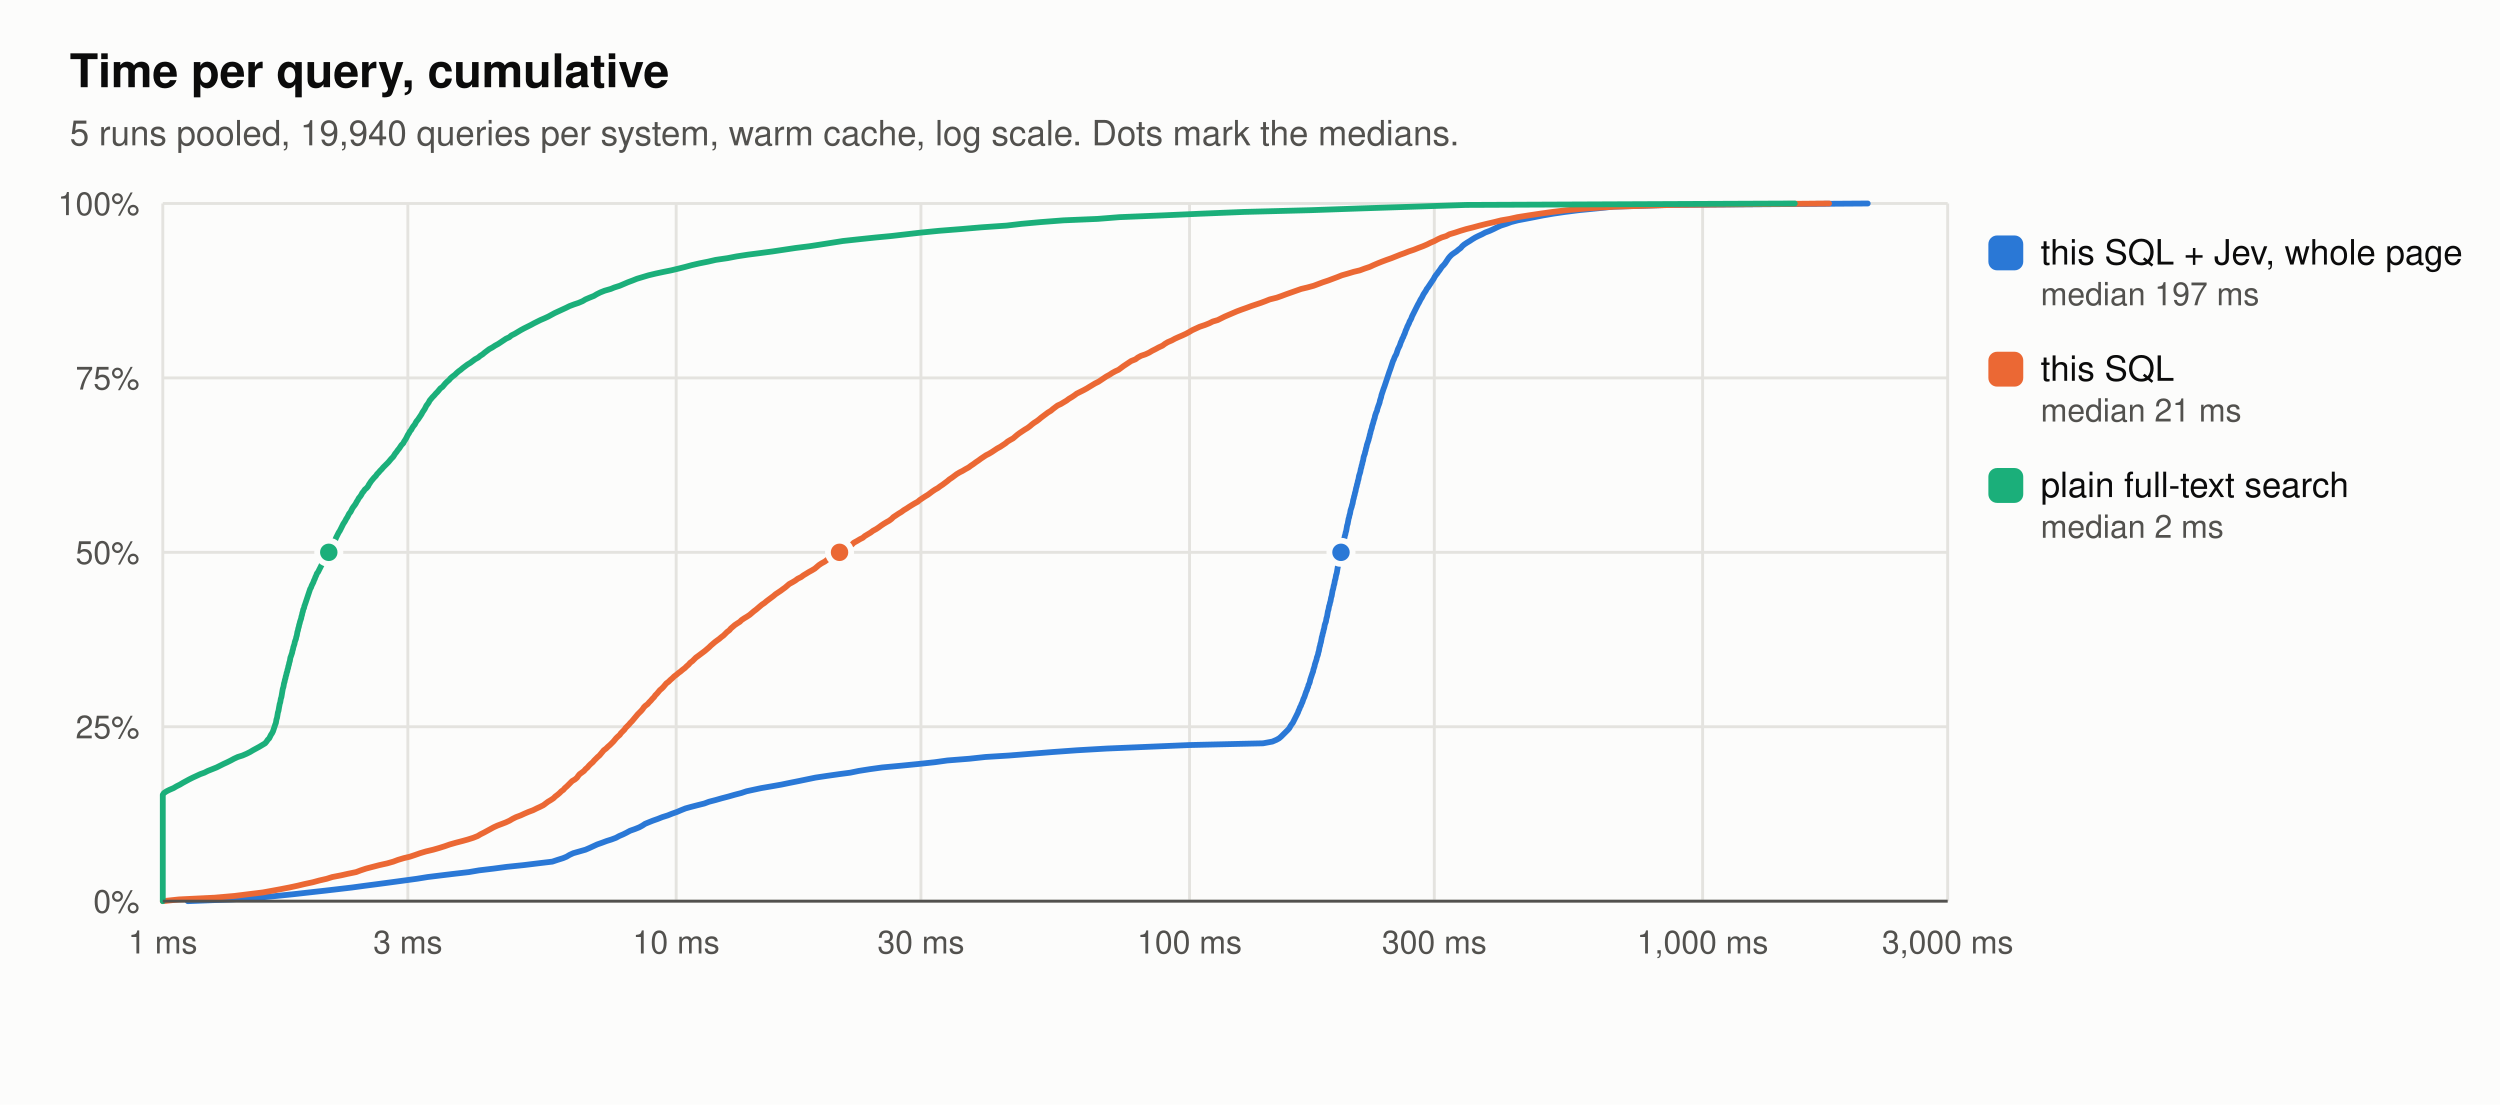
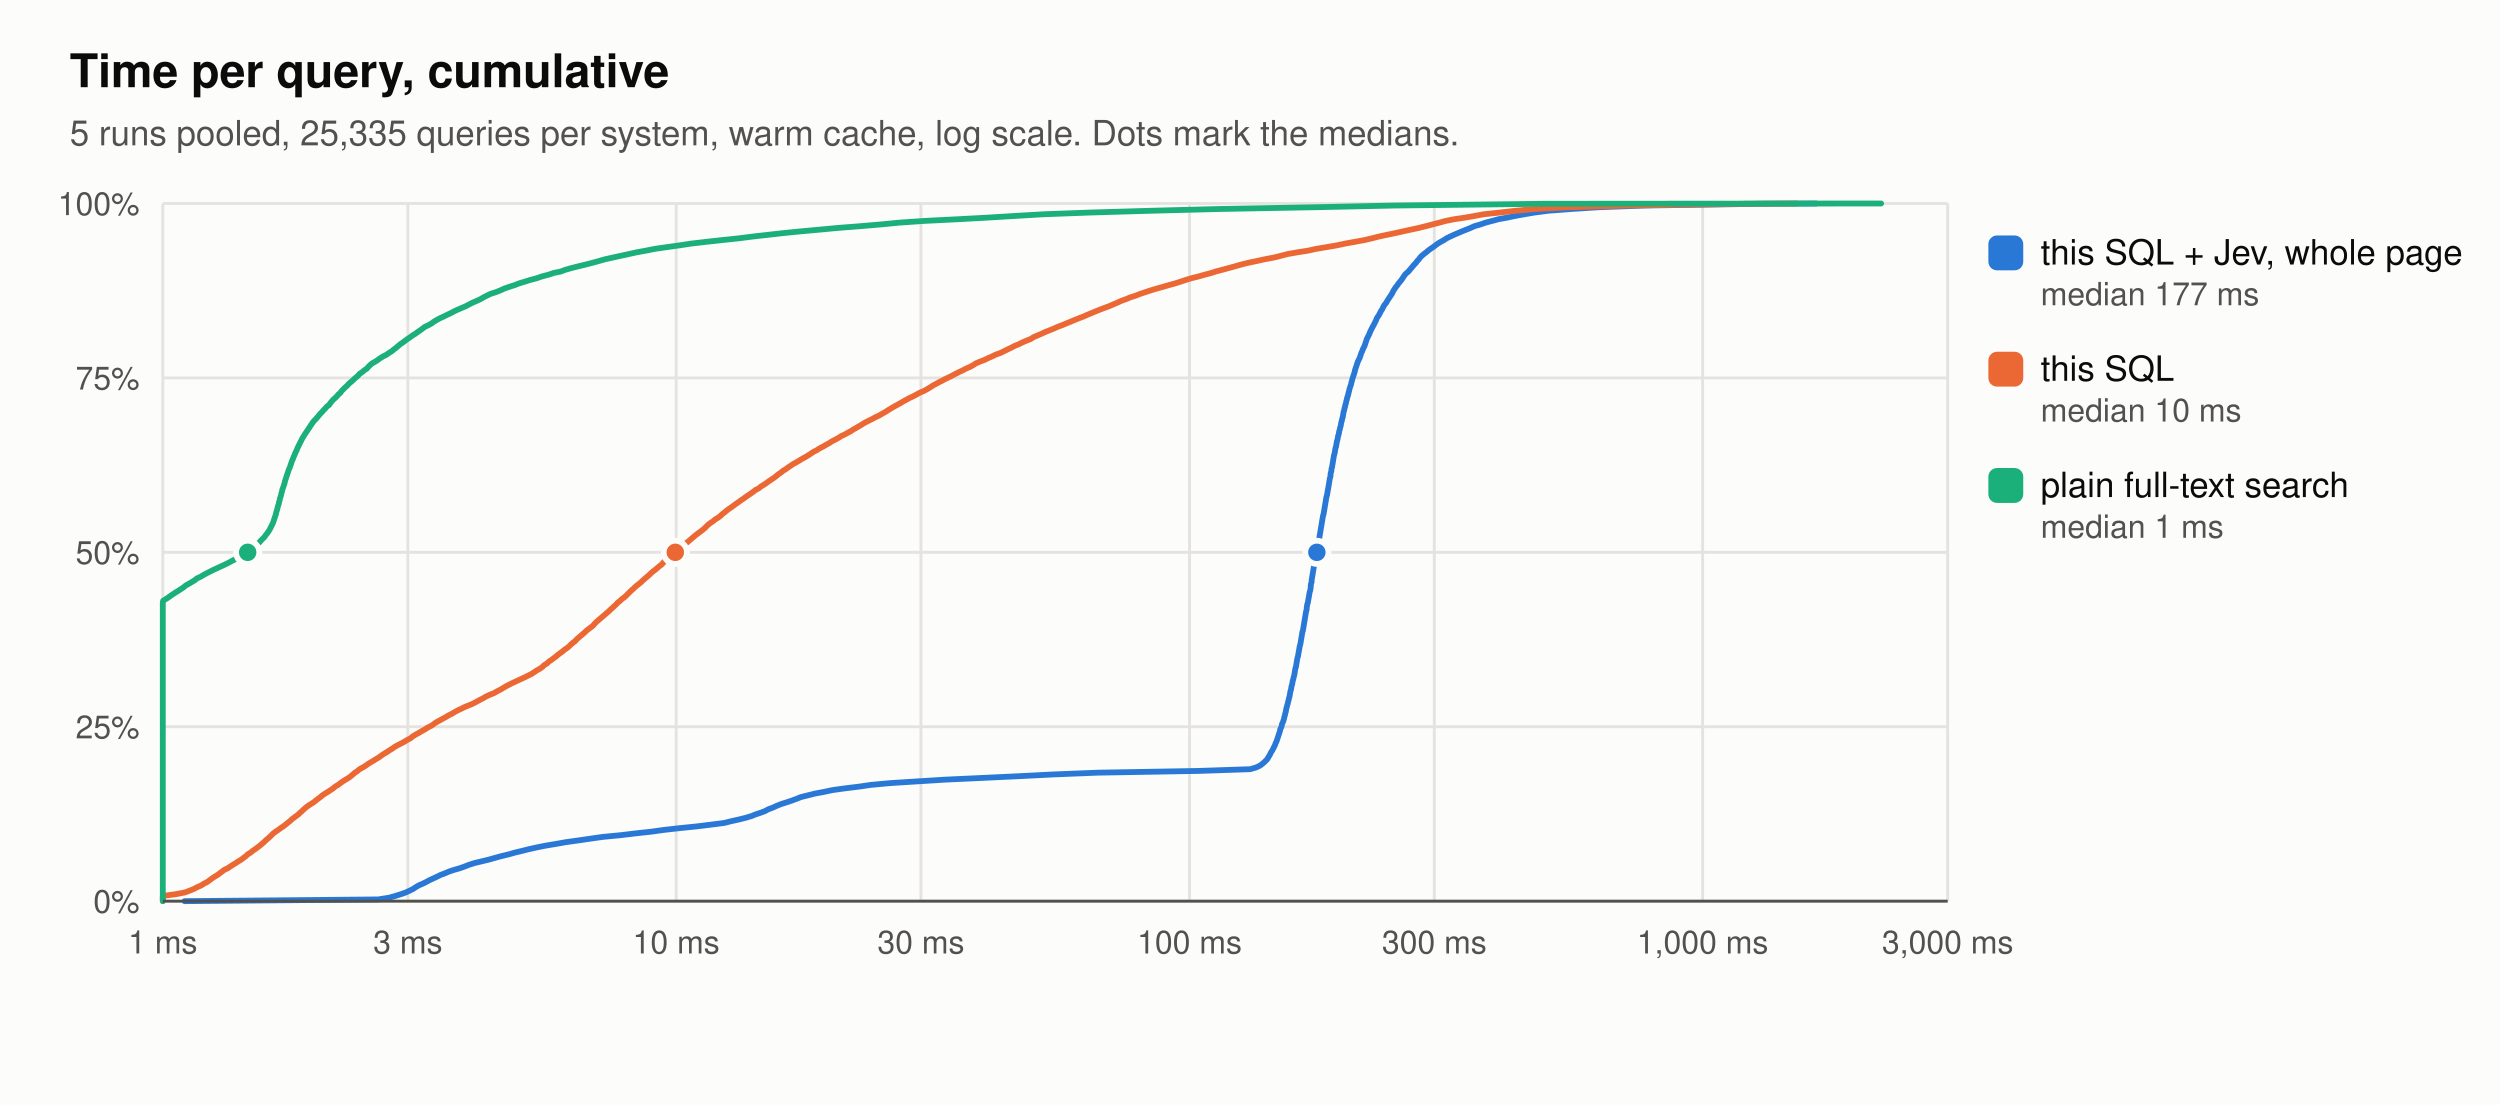
<svg xmlns="http://www.w3.org/2000/svg" width="860" height="380" viewBox="0 0 860 380" role="img" font-family="-apple-system, 'Segoe UI', Helvetica, Arial, sans-serif">
  <rect width="860" height="380" fill="#fcfcfb" />
  <text x="24.0" y="30.0" font-size="16" fill="#0b0b0b" font-weight="600">Time per query, cumulative</text>
-   <text x="24.0" y="50.0" font-size="12" fill="#52514e">5 runs pooled, 19,940 queries per system, warm cache, log scale. Dots mark the medians.</text>
+   <text x="24.0" y="50.0" font-size="12" fill="#52514e">5 runs pooled, 25,335 queries per system, warm cache, log scale. Dots mark the medians.</text>
  <line x1="56.0" y1="310.0" x2="670.0" y2="310.0" stroke="#e4e3df" stroke-width="1" />
  <text x="48.0" y="314.0" font-size="11" fill="#52514e" text-anchor="end">0%</text>
  <line x1="56.0" y1="250.0" x2="670.0" y2="250.0" stroke="#e4e3df" stroke-width="1" />
  <text x="48.0" y="254.0" font-size="11" fill="#52514e" text-anchor="end">25%</text>
  <line x1="56.0" y1="190.0" x2="670.0" y2="190.0" stroke="#e4e3df" stroke-width="1" />
  <text x="48.0" y="194.0" font-size="11" fill="#52514e" text-anchor="end">50%</text>
  <line x1="56.0" y1="130.0" x2="670.0" y2="130.0" stroke="#e4e3df" stroke-width="1" />
  <text x="48.0" y="134.0" font-size="11" fill="#52514e" text-anchor="end">75%</text>
  <line x1="56.0" y1="70.0" x2="670.0" y2="70.0" stroke="#e4e3df" stroke-width="1" />
  <text x="48.0" y="74.0" font-size="11" fill="#52514e" text-anchor="end">100%</text>
  <line x1="56.0" y1="70.0" x2="56.0" y2="310.0" stroke="#e4e3df" stroke-width="1" />
  <text x="56.0" y="328.0" font-size="11" fill="#52514e" text-anchor="middle">1 ms</text>
  <line x1="140.3" y1="70.0" x2="140.3" y2="310.0" stroke="#e4e3df" stroke-width="1" />
  <text x="140.3" y="328.0" font-size="11" fill="#52514e" text-anchor="middle">3 ms</text>
  <line x1="232.6" y1="70.0" x2="232.6" y2="310.0" stroke="#e4e3df" stroke-width="1" />
  <text x="232.6" y="328.0" font-size="11" fill="#52514e" text-anchor="middle">10 ms</text>
  <line x1="316.8" y1="70.0" x2="316.8" y2="310.0" stroke="#e4e3df" stroke-width="1" />
  <text x="316.8" y="328.0" font-size="11" fill="#52514e" text-anchor="middle">30 ms</text>
  <line x1="409.2" y1="70.0" x2="409.2" y2="310.0" stroke="#e4e3df" stroke-width="1" />
  <text x="409.2" y="328.0" font-size="11" fill="#52514e" text-anchor="middle">100 ms</text>
  <line x1="493.4" y1="70.0" x2="493.4" y2="310.0" stroke="#e4e3df" stroke-width="1" />
  <text x="493.4" y="328.0" font-size="11" fill="#52514e" text-anchor="middle">300 ms</text>
  <line x1="585.7" y1="70.0" x2="585.7" y2="310.0" stroke="#e4e3df" stroke-width="1" />
  <text x="585.7" y="328.0" font-size="11" fill="#52514e" text-anchor="middle">1,000 ms</text>
  <line x1="670.0" y1="70.0" x2="670.0" y2="310.0" stroke="#e4e3df" stroke-width="1" />
  <text x="670.0" y="328.0" font-size="11" fill="#52514e" text-anchor="middle">3,000 ms</text>
-   <path d="M64.6,310.0L79.6,309.4L89.0,308.8L95.1,308.2L101.0,307.6L106.3,307.0L111.7,306.4L116.0,305.9L121.1,305.3L125.5,304.7L130.1,304.1L134.6,303.5L139.0,302.9L143.4,302.3L147.1,301.7L152.0,301.1L156.1,300.6L161.3,300.0L164.8,299.4L169.8,298.8L174.3,298.2L180.1,297.6L185.0,297.0L190.0,296.4L191.8,295.8L193.7,295.2L194.9,294.7L195.9,294.1L197.2,293.5L199.3,292.9L201.4,292.3L202.8,291.7L204.1,291.1L205.4,290.5L207.1,289.9L208.7,289.3L210.3,288.8L211.9,288.2L213.0,287.6L214.4,287.0L215.6,286.4L216.7,285.8L218.4,285.2L219.9,284.6L221.0,284.0L221.9,283.4L223.1,282.9L224.6,282.3L226.3,281.7L227.8,281.1L229.7,280.5L231.2,279.9L232.9,279.3L234.3,278.7L235.8,278.1L237.6,277.6L239.9,277.0L242.3,276.4L243.9,275.8L246.2,275.2L248.3,274.6L250.6,274.0L252.7,273.4L255.0,272.8L256.8,272.2L259.1,271.7L261.9,271.1L265.4,270.5L268.8,269.9L271.7,269.3L274.7,268.7L277.6,268.1L280.5,267.5L284.5,266.9L288.7,266.3L292.5,265.8L295.4,265.2L299.2,264.6L303.5,264.0L310.0,263.4L316.0,262.8L321.6,262.2L325.9,261.6L333.5,261.0L339.0,260.4L347.1,259.9L354.6,259.3L362.1,258.7L370.4,258.1L380.7,257.5L394.9,256.9L409.1,256.3L434.5,255.7L437.7,255.1L439.1,254.5L440.0,254.0L440.7,253.4L441.3,252.8L441.9,252.2L442.5,251.6L443.1,251.0L443.6,250.4L443.9,249.8L444.3,249.2L444.7,248.7L445.0,248.1L445.3,247.5L445.6,246.9L445.9,246.3L446.2,245.7L446.5,245.1L446.7,244.5L447.0,243.9L447.2,243.3L447.5,242.8L447.7,242.2L448.0,241.6L448.2,241.0L448.4,240.4L448.7,239.8L448.9,239.2L449.1,238.6L449.3,238.0L449.6,237.4L449.7,236.9L450.0,236.3L450.1,235.7L450.4,235.1L450.6,234.5L450.7,233.9L450.9,233.3L451.1,232.7L451.3,232.1L451.5,231.5L451.7,231.0L451.8,230.4L452.0,229.8L452.2,229.2L452.3,228.6L452.5,228.0L452.7,227.4L452.9,226.8L453.0,226.2L453.2,225.7L453.4,225.1L453.5,224.5L453.7,223.9L453.8,223.3L453.9,222.7L454.1,222.1L454.2,221.5L454.4,220.9L454.5,220.3L454.6,219.8L454.7,219.2L454.9,218.6L455.0,218.0L455.2,217.4L455.3,216.8L455.5,216.2L455.6,215.6L455.7,215.0L455.9,214.4L456.1,213.9L456.2,213.3L456.3,212.7L456.5,212.1L456.6,211.5L456.7,210.9L456.8,210.3L457.0,209.7L457.1,209.1L457.2,208.5L457.4,208.0L457.5,207.4L457.7,206.8L457.8,206.2L457.9,205.6L458.1,205.0L458.2,204.4L458.3,203.8L458.4,203.2L458.6,202.6L458.7,202.1L458.8,201.5L459.0,200.9L459.1,200.3L459.2,199.7L459.4,199.1L459.5,198.5L459.6,197.9L459.8,197.3L459.9,196.8L460.0,196.2L460.1,195.6L460.2,195.0L460.4,194.4L460.5,193.8L460.6,193.2L460.8,192.6L460.9,192.0L461.0,191.4L461.2,190.9L461.3,190.3L461.4,189.7L461.5,189.1L461.6,188.5L461.8,187.9L461.9,187.3L462.0,186.7L462.2,186.1L462.3,185.5L462.5,185.0L462.6,184.4L462.8,183.8L462.9,183.2L463.1,182.6L463.2,182.0L463.3,181.4L463.4,180.8L463.6,180.2L463.7,179.6L463.8,179.1L463.9,178.5L464.1,177.9L464.2,177.3L464.4,176.7L464.5,176.1L464.6,175.5L464.8,174.9L465.0,174.3L465.1,173.8L465.3,173.2L465.4,172.6L465.5,172.0L465.7,171.4L465.8,170.8L466.0,170.2L466.1,169.6L466.3,169.0L466.4,168.4L466.5,167.9L466.7,167.3L466.8,166.7L467.0,166.1L467.1,165.5L467.3,164.9L467.4,164.3L467.5,163.7L467.7,163.1L467.9,162.5L468.0,162.0L468.1,161.4L468.3,160.8L468.4,160.2L468.6,159.6L468.7,159.0L468.9,158.4L469.0,157.8L469.1,157.2L469.3,156.6L469.5,156.1L469.6,155.5L469.8,154.9L469.9,154.3L470.1,153.7L470.2,153.1L470.4,152.5L470.6,151.9L470.8,151.3L470.9,150.8L471.1,150.2L471.2,149.6L471.4,149.0L471.5,148.4L471.7,147.8L471.9,147.2L472.0,146.6L472.2,146.0L472.4,145.4L472.5,144.9L472.7,144.3L472.9,143.7L473.0,143.1L473.2,142.5L473.4,141.9L473.7,141.3L473.8,140.7L474.0,140.1L474.2,139.5L474.4,139.0L474.6,138.4L474.7,137.8L474.9,137.2L475.1,136.6L475.2,136.0L475.4,135.4L475.6,134.8L475.8,134.2L476.0,133.6L476.2,133.1L476.4,132.5L476.6,131.9L476.8,131.3L477.0,130.7L477.2,130.1L477.4,129.5L477.6,128.9L477.8,128.3L478.0,127.7L478.2,127.2L478.4,126.6L478.6,126.0L478.8,125.4L479.0,124.8L479.2,124.2L479.5,123.6L479.7,123.0L480.0,122.4L480.3,121.9L480.5,121.3L480.7,120.7L480.9,120.1L481.2,119.5L481.5,118.9L481.7,118.3L481.9,117.7L482.2,117.1L482.4,116.5L482.7,116.0L482.9,115.4L483.2,114.8L483.4,114.2L483.6,113.6L483.9,113.0L484.1,112.4L484.4,111.8L484.7,111.2L484.9,110.6L485.2,110.1L485.5,109.5L485.7,108.9L486.0,108.3L486.3,107.7L486.6,107.1L486.9,106.5L487.2,105.9L487.5,105.3L487.8,104.7L488.1,104.2L488.4,103.6L488.7,103.0L489.1,102.4L489.4,101.8L489.7,101.2L490.1,100.6L490.5,100.0L490.8,99.4L491.2,98.9L491.6,98.3L492.0,97.7L492.4,97.1L492.8,96.5L493.2,95.9L493.5,95.3L493.9,94.7L494.4,94.1L494.8,93.5L495.2,93.0L495.6,92.4L496.0,91.8L496.6,91.2L497.1,90.6L497.5,90.0L497.9,89.4L498.3,88.8L498.8,88.2L499.4,87.6L500.1,87.1L501.0,86.5L501.7,85.9L502.5,85.3L503.0,84.7L503.7,84.1L504.6,83.5L505.6,82.9L506.5,82.3L507.5,81.7L508.5,81.2L509.8,80.6L510.9,80.0L512.5,79.4L513.8,78.8L515.0,78.2L516.3,77.6L518.2,77.0L519.8,76.4L522.1,75.8L524.7,75.3L527.8,74.7L530.8,74.1L534.3,73.5L538.4,72.9L543.1,72.3L549.2,71.7L555.0,71.1L574.1,70.5L642.5,70.0" fill="none" stroke="#2a78d6" stroke-width="2" stroke-linejoin="round" stroke-linecap="round" />
-   <circle cx="461.3" cy="190.0" r="4" fill="#2a78d6" stroke="#fcfcfb" stroke-width="2" />
-   <path d="M56.0,310.0L61.6,309.4L73.9,308.8L80.7,308.2L85.5,307.6L90.4,307.0L93.7,306.4L96.4,305.9L99.5,305.3L102.3,304.7L104.8,304.1L107.6,303.5L109.8,302.9L112.4,302.3L114.3,301.7L117.4,301.1L119.6,300.6L122.5,300.0L124.1,299.4L125.9,298.8L128.2,298.2L130.5,297.6L133.2,297.0L135.3,296.4L136.9,295.8L138.9,295.2L141.0,294.7L142.8,294.1L144.5,293.5L146.5,292.9L149.0,292.3L151.1,291.7L153.0,291.1L154.7,290.5L156.8,289.9L159.1,289.3L160.9,288.8L162.8,288.2L164.3,287.6L165.3,287.0L166.5,286.4L167.6,285.8L168.7,285.2L169.8,284.6L171.1,284.0L172.7,283.4L174.0,282.9L175.3,282.3L176.3,281.7L177.5,281.1L179.1,280.5L180.4,279.9L181.8,279.3L183.4,278.7L184.6,278.1L185.7,277.6L186.9,277.0L187.7,276.4L188.5,275.8L189.5,275.2L190.4,274.6L191.0,274.0L191.8,273.4L192.5,272.8L193.1,272.2L193.8,271.7L194.3,271.1L195.0,270.5L195.6,269.9L196.2,269.3L196.8,268.7L197.8,268.1L198.5,267.5L198.9,266.9L199.4,266.3L200.1,265.8L200.9,265.2L201.4,264.6L202.1,264.0L202.6,263.4L203.2,262.8L203.9,262.2L204.4,261.6L205.0,261.0L205.6,260.4L206.2,259.9L206.7,259.3L207.2,258.7L207.7,258.1L208.5,257.5L209.1,256.9L209.8,256.3L210.4,255.7L211.0,255.1L211.5,254.5L211.9,254.0L212.5,253.4L213.2,252.8L213.6,252.2L214.2,251.6L214.8,251.0L215.2,250.4L215.8,249.8L216.4,249.2L216.8,248.7L217.4,248.1L217.9,247.5L218.4,246.9L218.9,246.3L219.4,245.7L220.0,245.1L220.6,244.5L221.1,243.9L221.5,243.3L222.0,242.8L222.8,242.2L223.3,241.6L223.9,241.0L224.4,240.4L225.0,239.8L225.4,239.2L226.0,238.6L226.5,238.0L227.0,237.4L227.6,236.9L228.2,236.3L228.7,235.7L229.2,235.1L230.0,234.5L230.6,233.9L231.3,233.3L231.9,232.7L232.7,232.1L233.4,231.5L234.1,231.0L234.8,230.4L235.6,229.8L236.2,229.2L236.9,228.6L237.4,228.0L238.2,227.4L238.8,226.8L239.4,226.2L240.1,225.7L240.9,225.1L241.7,224.5L242.5,223.9L243.2,223.3L243.9,222.7L244.5,222.1L245.2,221.5L245.9,220.9L246.7,220.3L247.4,219.8L248.1,219.2L248.9,218.6L249.5,218.0L250.1,217.4L250.9,216.8L251.4,216.2L252.1,215.6L252.8,215.0L253.7,214.4L254.5,213.9L255.1,213.3L256.0,212.7L257.0,212.1L257.9,211.5L258.6,210.9L259.3,210.3L260.1,209.7L260.8,209.1L261.5,208.5L262.1,208.0L263.0,207.4L263.7,206.8L264.5,206.2L265.3,205.6L266.1,205.0L266.8,204.4L267.7,203.8L268.6,203.2L269.4,202.6L270.1,202.1L270.8,201.5L271.5,200.9L272.6,200.3L273.6,199.7L274.4,199.1L275.6,198.5L276.4,197.9L277.4,197.3L278.2,196.8L279.3,196.2L280.3,195.6L281.0,195.0L281.7,194.4L282.6,193.8L283.7,193.2L284.5,192.6L285.4,192.0L286.5,191.4L287.5,190.9L288.4,190.3L289.3,189.7L290.4,189.1L291.4,188.5L292.2,187.9L293.1,187.3L293.7,186.7L294.8,186.1L295.8,185.5L296.8,185.0L297.5,184.4L298.5,183.8L299.5,183.2L300.3,182.6L301.4,182.0L302.3,181.4L303.1,180.8L304.0,180.2L305.0,179.6L305.9,179.1L306.7,178.5L307.3,177.9L308.2,177.3L309.1,176.7L310.1,176.1L310.9,175.5L311.9,174.9L312.8,174.3L313.6,173.8L314.6,173.2L315.7,172.6L316.4,172.0L317.3,171.4L318.2,170.8L319.2,170.2L320.0,169.6L320.8,169.0L321.7,168.4L322.6,167.9L323.4,167.3L324.3,166.7L325.1,166.1L325.9,165.5L326.6,164.9L327.5,164.3L328.3,163.7L329.1,163.1L330.1,162.5L331.1,162.0L332.1,161.4L333.2,160.8L334.0,160.2L334.9,159.6L335.7,159.0L336.6,158.4L337.4,157.8L338.3,157.2L339.2,156.6L340.2,156.1L341.2,155.5L342.1,154.9L343.0,154.3L344.1,153.7L345.0,153.1L345.9,152.5L346.6,151.9L347.6,151.3L348.5,150.8L349.2,150.2L349.9,149.6L350.7,149.0L351.6,148.4L352.5,147.8L353.5,147.2L354.3,146.6L355.0,146.0L355.8,145.4L356.6,144.9L357.4,144.3L358.1,143.7L358.9,143.1L359.7,142.5L360.5,141.9L361.5,141.3L362.2,140.7L363.0,140.1L363.8,139.5L364.9,139.0L365.9,138.4L366.9,137.8L367.7,137.2L368.7,136.6L369.6,136.0L370.4,135.4L371.6,134.8L372.8,134.2L373.9,133.6L374.7,133.1L375.7,132.5L376.7,131.9L377.9,131.3L378.8,130.7L379.7,130.1L380.6,129.5L381.7,128.9L382.6,128.3L383.7,127.7L384.8,127.2L385.6,126.6L386.4,126.0L387.3,125.4L388.2,124.8L389.1,124.2L390.6,123.6L391.4,123.0L392.5,122.4L394.0,121.9L395.3,121.3L396.3,120.7L397.5,120.1L398.6,119.5L399.9,118.9L400.7,118.3L401.7,117.7L403.1,117.1L404.2,116.5L405.3,116.0L406.7,115.4L408.0,114.8L409.1,114.2L410.1,113.6L411.4,113.0L412.7,112.4L414.5,111.8L416.0,111.2L417.2,110.6L418.9,110.1L420.1,109.5L421.3,108.9L422.7,108.3L424.1,107.7L425.5,107.1L427.1,106.5L428.8,105.9L430.4,105.3L432.2,104.7L433.7,104.2L435.3,103.6L436.8,103.0L439.2,102.4L440.9,101.8L442.5,101.2L444.2,100.6L445.9,100.0L447.6,99.4L449.7,98.9L451.9,98.3L453.5,97.7L455.1,97.1L456.9,96.5L458.5,95.9L460.1,95.3L461.6,94.7L463.7,94.1L465.7,93.5L467.8,93.0L469.4,92.4L471.2,91.8L472.5,91.2L473.9,90.6L475.4,90.0L477.0,89.4L478.7,88.8L480.2,88.2L481.7,87.6L483.1,87.1L484.6,86.5L486.4,85.9L487.9,85.3L489.5,84.7L490.9,84.1L492.1,83.5L493.5,82.9L494.6,82.3L495.9,81.7L497.5,81.2L498.6,80.6L500.6,80.0L502.4,79.4L504.4,78.8L506.8,78.2L509.0,77.6L511.4,77.0L514.0,76.4L516.4,75.8L519.3,75.3L522.0,74.7L525.8,74.1L529.8,73.5L534.1,72.9L538.9,72.3L545.8,71.7L555.3,71.1L575.1,70.5L629.2,70.0" fill="none" stroke="#eb6834" stroke-width="2" stroke-linejoin="round" stroke-linecap="round" />
-   <circle cx="288.8" cy="190.0" r="4" fill="#eb6834" stroke="#fcfcfb" stroke-width="2" />
-   <path d="M56.0,310.0L56.0,309.4L56.0,308.8L56.0,308.2L56.0,307.6L56.0,307.0L56.0,306.4L56.0,305.9L56.0,305.3L56.0,304.7L56.0,304.1L56.0,303.5L56.0,302.9L56.0,302.3L56.0,301.7L56.0,301.1L56.0,300.6L56.0,300.0L56.0,299.4L56.0,298.8L56.0,298.2L56.0,297.6L56.0,297.0L56.0,296.4L56.0,295.8L56.0,295.2L56.0,294.7L56.0,294.1L56.0,293.5L56.0,292.9L56.0,292.3L56.0,291.7L56.0,291.1L56.0,290.5L56.0,289.9L56.0,289.3L56.0,288.8L56.0,288.2L56.0,287.6L56.0,287.0L56.0,286.4L56.0,285.8L56.0,285.2L56.0,284.6L56.0,284.0L56.0,283.4L56.0,282.9L56.0,282.3L56.0,281.7L56.0,281.1L56.0,280.5L56.0,279.9L56.0,279.3L56.0,278.7L56.0,278.1L56.0,277.6L56.0,277.0L56.0,276.4L56.0,275.8L56.0,275.2L56.0,274.6L56.0,274.0L56.0,273.4L56.4,272.8L57.3,272.2L58.3,271.7L59.7,271.1L60.7,270.5L61.9,269.9L62.9,269.3L64.0,268.7L65.1,268.1L66.3,267.5L67.6,266.9L68.9,266.3L70.3,265.8L71.5,265.2L73.0,264.6L74.5,264.0L75.7,263.4L76.9,262.8L78.2,262.2L79.4,261.6L80.5,261.0L81.8,260.4L83.4,259.9L84.8,259.3L86.0,258.7L87.0,258.1L88.1,257.5L89.2,256.9L90.2,256.3L91.2,255.7L91.7,255.1L92.1,254.5L92.6,254.0L92.9,253.4L93.2,252.8L93.6,252.2L93.9,251.6L94.1,251.0L94.3,250.4L94.5,249.8L94.7,249.2L94.9,248.7L95.0,248.1L95.1,247.5L95.3,246.9L95.4,246.3L95.5,245.7L95.6,245.1L95.8,244.5L95.9,243.9L96.0,243.3L96.1,242.8L96.2,242.2L96.4,241.6L96.5,241.0L96.6,240.4L96.8,239.8L96.9,239.2L97.0,238.6L97.1,238.0L97.2,237.4L97.3,236.9L97.5,236.3L97.6,235.7L97.7,235.1L97.9,234.5L98.0,233.9L98.2,233.3L98.3,232.7L98.5,232.1L98.6,231.5L98.8,231.0L98.9,230.4L99.1,229.8L99.2,229.2L99.4,228.6L99.5,228.0L99.7,227.4L99.8,226.8L99.9,226.2L100.1,225.7L100.3,225.1L100.5,224.5L100.6,223.9L100.8,223.3L100.9,222.7L101.1,222.1L101.3,221.5L101.4,220.9L101.6,220.3L101.8,219.8L101.9,219.2L102.1,218.6L102.2,218.0L102.3,217.4L102.5,216.8L102.6,216.2L102.8,215.6L102.9,215.0L103.1,214.4L103.2,213.9L103.4,213.3L103.6,212.7L103.7,212.1L103.9,211.5L104.0,210.9L104.2,210.3L104.3,209.7L104.6,209.1L104.7,208.5L104.9,208.0L105.1,207.4L105.3,206.8L105.5,206.2L105.7,205.6L105.9,205.0L106.1,204.4L106.3,203.8L106.5,203.2L106.7,202.6L107.0,202.1L107.2,201.5L107.5,200.9L107.8,200.3L108.0,199.7L108.3,199.1L108.5,198.5L108.8,197.9L109.0,197.3L109.4,196.8L109.7,196.2L110.0,195.6L110.3,195.0L110.6,194.4L110.9,193.8L111.3,193.2L111.6,192.6L112.0,192.0L112.3,191.4L112.6,190.9L112.9,190.3L113.3,189.7L113.5,189.1L113.8,188.5L114.1,187.9L114.5,187.3L114.8,186.7L115.1,186.1L115.4,185.5L115.6,185.0L115.9,184.4L116.2,183.8L116.5,183.2L116.9,182.6L117.2,182.0L117.5,181.4L117.8,180.8L118.1,180.2L118.5,179.6L118.8,179.1L119.1,178.5L119.5,177.9L119.8,177.3L120.1,176.7L120.6,176.1L120.9,175.5L121.2,174.9L121.6,174.3L122.0,173.8L122.4,173.2L122.7,172.6L123.1,172.0L123.4,171.4L123.9,170.8L124.3,170.2L124.6,169.6L125.1,169.0L125.5,168.4L126.1,167.9L126.6,167.3L126.9,166.7L127.3,166.1L127.7,165.5L128.2,164.9L128.7,164.3L129.3,163.7L129.7,163.1L130.3,162.5L130.7,162.0L131.3,161.4L131.8,160.8L132.4,160.2L133.0,159.6L133.6,159.0L134.1,158.4L134.6,157.8L135.2,157.2L135.6,156.6L135.9,156.1L136.4,155.5L136.8,154.9L137.3,154.3L137.7,153.7L138.1,153.1L138.7,152.5L139.0,151.9L139.4,151.3L139.7,150.8L140.0,150.2L140.3,149.6L140.7,149.0L141.0,148.4L141.5,147.8L141.8,147.2L142.2,146.6L142.7,146.0L143.0,145.4L143.3,144.9L143.8,144.3L144.2,143.7L144.6,143.1L145.0,142.5L145.3,141.9L145.7,141.3L146.1,140.7L146.4,140.1L146.7,139.5L147.1,139.0L147.5,138.4L147.8,137.8L148.3,137.2L148.8,136.6L149.4,136.0L149.9,135.4L150.5,134.8L151.0,134.2L151.5,133.6L152.2,133.1L152.7,132.5L153.2,131.9L153.8,131.3L154.5,130.7L155.0,130.1L155.7,129.5L156.5,128.9L157.1,128.3L157.8,127.7L158.5,127.2L159.2,126.6L160.0,126.0L160.8,125.4L161.8,124.8L162.6,124.2L163.4,123.6L164.5,123.0L165.2,122.4L166.0,121.9L166.7,121.3L167.5,120.7L168.3,120.1L169.4,119.5L170.3,118.9L171.4,118.3L172.3,117.7L173.2,117.1L174.1,116.5L175.2,116.0L175.9,115.4L177.1,114.8L178.1,114.2L179.1,113.6L180.2,113.0L181.4,112.4L182.6,111.8L183.7,111.2L184.9,110.6L185.9,110.1L187.3,109.5L188.6,108.9L189.7,108.3L190.8,107.7L192.1,107.1L193.4,106.5L194.7,105.9L195.9,105.3L197.5,104.7L199.0,104.2L200.4,103.6L201.4,103.0L202.8,102.4L204.3,101.8L205.3,101.2L206.5,100.6L208.0,100.0L210.1,99.4L211.3,98.9L213.2,98.3L214.6,97.7L216.0,97.1L217.6,96.5L219.1,95.9L221.1,95.3L223.1,94.7L225.6,94.1L228.4,93.5L230.9,93.0L233.4,92.4L235.8,91.8L238.0,91.2L240.6,90.6L243.6,90.0L246.2,89.4L250.3,88.8L253.4,88.2L257.3,87.6L261.2,87.1L265.7,86.5L269.7,85.9L273.7,85.3L278.5,84.7L282.4,84.1L286.2,83.5L290.0,82.9L295.5,82.3L301.2,81.7L306.5,81.2L311.7,80.6L316.9,80.0L323.0,79.4L330.6,78.8L337.6,78.2L346.3,77.6L351.4,77.0L358.0,76.4L365.8,75.8L377.6,75.3L385.1,74.7L399.8,74.1L413.3,73.5L428.0,72.9L450.9,72.3L468.0,71.7L486.1,71.1L504.3,70.5L617.4,70.0" fill="none" stroke="#1baf7a" stroke-width="2" stroke-linejoin="round" stroke-linecap="round" />
-   <circle cx="113.1" cy="190.0" r="4" fill="#1baf7a" stroke="#fcfcfb" stroke-width="2" />
+   <path d="M63.5,310.0L130.1,309.4L133.9,308.8L136.0,308.2L137.9,307.6L139.6,307.0L140.9,306.4L142.1,305.8L143.0,305.2L144.0,304.6L145.4,304.0L146.6,303.4L147.7,302.8L149.0,302.2L150.3,301.6L151.5,301.0L153.1,300.4L154.5,299.8L156.3,299.2L158.1,298.7L159.8,298.1L161.3,297.5L163.2,296.9L165.7,296.3L168.2,295.7L170.3,295.1L172.5,294.5L175.0,293.9L177.1,293.3L179.6,292.7L182.0,292.1L184.7,291.5L187.7,290.9L191.3,290.3L194.7,289.7L199.0,289.1L203.1,288.5L207.3,287.9L213.5,287.3L218.5,286.7L224.0,286.1L228.3,285.5L233.6,284.9L239.5,284.3L244.4,283.7L249.1,283.1L251.5,282.5L254.2,281.9L256.6,281.3L258.6,280.7L259.8,280.2L261.6,279.6L263.2,279.0L264.3,278.4L265.9,277.8L267.2,277.2L268.7,276.6L270.6,276.0L272.4,275.4L274.0,274.8L275.5,274.2L277.9,273.6L280.3,273.0L283.5,272.4L286.3,271.8L290.6,271.2L295.5,270.6L299.6,270.0L306.1,269.4L315.5,268.8L325.1,268.2L338.0,267.6L350.7,267.0L362.5,266.4L377.6,265.8L412.3,265.2L430.1,264.6L432.1,264.0L433.4,263.4L434.2,262.8L434.9,262.2L435.5,261.6L436.0,261.1L436.3,260.5L436.7,259.9L437.0,259.3L437.3,258.7L437.7,258.1L438.0,257.5L438.3,256.9L438.6,256.3L438.8,255.7L439.1,255.1L439.3,254.5L439.5,253.9L439.7,253.3L439.9,252.7L440.1,252.1L440.3,251.5L440.4,250.9L440.7,250.3L440.9,249.7L441.0,249.1L441.3,248.5L441.5,247.9L441.7,247.3L441.8,246.7L442.0,246.1L442.1,245.5L442.3,244.9L442.4,244.3L442.5,243.7L442.7,243.1L442.8,242.6L443.0,242.0L443.1,241.4L443.3,240.8L443.4,240.2L443.6,239.6L443.7,239.0L443.8,238.4L443.9,237.8L444.1,237.2L444.2,236.6L444.3,236.0L444.5,235.4L444.6,234.8L444.7,234.2L444.9,233.6L445.0,233.0L445.2,232.4L445.3,231.8L445.4,231.2L445.5,230.6L445.6,230.0L445.8,229.4L445.9,228.8L446.0,228.2L446.1,227.6L446.2,227.0L446.3,226.4L446.5,225.8L446.6,225.2L446.7,224.6L446.8,224.1L446.9,223.5L447.0,222.9L447.1,222.3L447.3,221.7L447.4,221.1L447.5,220.5L447.6,219.9L447.7,219.3L447.8,218.7L447.9,218.1L448.0,217.5L448.2,216.9L448.3,216.3L448.4,215.7L448.5,215.1L448.6,214.5L448.7,213.9L448.8,213.3L448.9,212.7L449.0,212.1L449.1,211.5L449.2,210.9L449.3,210.3L449.5,209.7L449.5,209.1L449.6,208.5L449.7,207.9L449.9,207.3L450.0,206.7L450.1,206.1L450.2,205.6L450.3,205.0L450.4,204.4L450.5,203.8L450.7,203.2L450.8,202.6L450.9,202.0L450.9,201.4L451.0,200.8L451.2,200.2L451.2,199.6L451.3,199.0L451.4,198.4L451.5,197.8L451.6,197.2L451.7,196.6L451.8,196.0L451.9,195.4L452.0,194.8L452.2,194.2L452.3,193.6L452.4,193.0L452.5,192.4L452.6,191.8L452.7,191.2L452.9,190.6L453.0,190.0L453.1,189.4L453.2,188.8L453.2,188.2L453.3,187.6L453.5,187.0L453.6,186.5L453.7,185.9L453.8,185.3L453.9,184.7L454.0,184.1L454.1,183.5L454.2,182.9L454.3,182.3L454.4,181.7L454.5,181.1L454.6,180.5L454.7,179.9L454.8,179.3L454.9,178.7L455.0,178.1L455.1,177.5L455.3,176.9L455.4,176.3L455.5,175.7L455.6,175.1L455.7,174.5L455.8,173.9L455.9,173.3L456.0,172.7L456.1,172.1L456.2,171.5L456.3,170.9L456.5,170.3L456.6,169.7L456.7,169.1L456.8,168.5L456.9,168.0L457.0,167.4L457.1,166.8L457.2,166.2L457.3,165.6L457.4,165.0L457.5,164.4L457.7,163.8L457.7,163.2L457.8,162.6L458.0,162.0L458.0,161.4L458.2,160.8L458.3,160.2L458.4,159.6L458.5,159.0L458.6,158.4L458.7,157.8L458.8,157.2L458.9,156.6L459.1,156.0L459.2,155.4L459.3,154.8L459.4,154.2L459.6,153.6L459.7,153.0L459.8,152.4L459.9,151.8L460.1,151.2L460.2,150.6L460.3,150.0L460.5,149.5L460.6,148.9L460.7,148.3L460.9,147.7L461.0,147.1L461.2,146.5L461.3,145.9L461.4,145.3L461.6,144.7L461.7,144.1L461.9,143.5L462.0,142.9L462.1,142.3L462.2,141.7L462.4,141.1L462.5,140.5L462.7,139.9L462.8,139.3L463.0,138.7L463.1,138.1L463.3,137.5L463.4,136.9L463.6,136.3L463.8,135.7L463.9,135.1L464.1,134.5L464.2,133.9L464.4,133.3L464.6,132.7L464.8,132.1L464.9,131.5L465.1,130.9L465.2,130.4L465.4,129.8L465.6,129.2L465.8,128.6L466.0,128.0L466.1,127.4L466.3,126.8L466.5,126.2L466.7,125.6L466.9,125.0L467.1,124.4L467.4,123.8L467.7,123.2L467.9,122.6L468.1,122.0L468.3,121.4L468.6,120.8L468.8,120.2L469.1,119.6L469.4,119.0L469.6,118.4L469.8,117.8L470.0,117.2L470.2,116.6L470.5,116.0L470.8,115.4L471.1,114.8L471.3,114.2L471.6,113.6L471.9,113.0L472.2,112.4L472.5,111.9L472.8,111.3L473.1,110.7L473.4,110.1L473.6,109.5L474.0,108.9L474.4,108.3L474.7,107.7L475.0,107.1L475.4,106.5L475.7,105.9L476.0,105.3L476.4,104.7L476.9,104.1L477.2,103.5L477.6,102.9L478.0,102.3L478.4,101.7L478.8,101.1L479.1,100.5L479.4,99.9L479.8,99.3L480.2,98.7L480.7,98.1L481.1,97.5L481.6,96.9L482.1,96.3L482.5,95.7L482.9,95.1L483.3,94.5L483.9,93.9L484.5,93.4L485.0,92.8L485.5,92.2L486.0,91.6L486.5,91.0L487.1,90.4L487.5,89.8L488.1,89.2L488.5,88.6L489.1,88.0L489.8,87.4L490.6,86.8L491.3,86.2L492.1,85.6L493.0,85.0L493.8,84.4L494.6,83.8L495.6,83.2L496.7,82.6L497.6,82.0L498.8,81.4L500.1,80.8L501.5,80.2L502.9,79.6L504.4,79.0L505.9,78.4L507.2,77.8L509.3,77.2L511.0,76.6L513.3,76.0L515.5,75.4L518.3,74.9L521.1,74.3L524.4,73.7L528.0,73.1L532.6,72.5L540.5,71.9L549.7,71.3L565.8,70.7L606.3,70.1L624.8,70.0" fill="none" stroke="#2a78d6" stroke-width="2" stroke-linejoin="round" stroke-linecap="round" />
+   <circle cx="453.0" cy="190.0" r="4" fill="#2a78d6" stroke="#fcfcfb" stroke-width="2" />
+   <path d="M56.0,310.0L56.0,309.4L56.0,308.8L56.0,308.2L60.4,307.6L63.6,307.0L65.2,306.4L66.7,305.8L67.8,305.2L69.2,304.6L70.1,304.0L71.3,303.4L72.1,302.8L72.9,302.2L73.8,301.6L74.8,301.0L75.6,300.4L76.4,299.8L77.2,299.2L78.3,298.7L79.2,298.1L80.1,297.5L81.1,296.9L82.0,296.3L83.0,295.7L83.8,295.1L84.6,294.5L85.2,293.9L86.2,293.3L86.9,292.7L87.8,292.1L88.6,291.5L89.4,290.9L90.1,290.3L90.8,289.7L91.4,289.1L92.1,288.5L92.8,287.9L93.4,287.3L94.0,286.7L94.8,286.1L95.7,285.5L96.5,284.9L97.4,284.3L98.2,283.7L98.9,283.1L99.7,282.5L100.3,281.9L101.1,281.3L101.9,280.7L102.6,280.2L103.2,279.6L103.9,279.0L104.5,278.4L105.2,277.8L106.0,277.2L106.9,276.6L107.9,276.0L108.6,275.4L109.4,274.8L110.2,274.2L110.9,273.6L111.8,273.0L112.8,272.4L113.7,271.8L114.6,271.2L115.3,270.6L116.3,270.0L117.1,269.4L117.9,268.8L118.9,268.2L119.9,267.6L120.7,267.0L121.4,266.4L122.1,265.8L123.0,265.2L123.7,264.6L124.8,264.0L125.8,263.4L126.6,262.8L127.6,262.2L128.6,261.6L129.4,261.1L130.4,260.5L131.2,259.9L132.1,259.3L133.1,258.7L134.0,258.1L135.0,257.5L135.8,256.9L136.9,256.3L138.1,255.7L139.2,255.1L140.2,254.5L141.3,253.9L142.0,253.3L143.0,252.7L144.1,252.1L145.1,251.5L146.2,250.9L147.1,250.3L148.3,249.7L149.2,249.1L150.0,248.5L151.1,247.9L152.2,247.3L153.3,246.7L154.3,246.1L155.5,245.5L156.5,244.9L157.6,244.3L158.9,243.7L160.1,243.1L161.4,242.6L162.8,242.0L163.9,241.4L165.0,240.8L166.2,240.2L167.2,239.6L168.5,239.0L170.0,238.4L171.0,237.8L172.2,237.2L173.2,236.6L174.2,236.0L175.4,235.4L176.6,234.8L177.9,234.2L179.2,233.6L180.5,233.0L181.7,232.4L182.9,231.8L183.8,231.2L184.7,230.6L185.8,230.0L186.6,229.4L187.2,228.8L188.2,228.2L188.8,227.6L189.7,227.0L190.5,226.4L191.3,225.8L192.0,225.2L192.8,224.6L193.5,224.1L194.2,223.5L195.1,222.9L195.8,222.3L196.4,221.7L197.1,221.1L197.9,220.5L198.4,219.9L199.1,219.3L199.8,218.7L200.5,218.1L201.2,217.5L201.8,216.9L202.6,216.3L203.4,215.7L204.1,215.1L204.6,214.5L205.2,213.9L205.9,213.3L206.6,212.7L207.3,212.1L208.0,211.5L208.7,210.9L209.4,210.3L210.0,209.7L210.7,209.1L211.3,208.5L212.0,207.9L212.5,207.3L213.3,206.7L213.9,206.1L214.6,205.6L215.3,205.0L215.9,204.4L216.5,203.8L217.1,203.2L217.8,202.6L218.4,202.0L219.1,201.4L219.9,200.8L220.6,200.2L221.2,199.6L221.9,199.0L222.6,198.4L223.3,197.8L223.9,197.2L224.6,196.6L225.4,196.0L226.1,195.4L226.8,194.8L227.6,194.2L228.1,193.6L228.7,193.0L229.4,192.4L229.9,191.8L230.8,191.2L231.6,190.6L232.3,190.0L233.1,189.4L233.9,188.8L234.4,188.2L235.1,187.6L235.8,187.0L236.5,186.5L237.2,185.9L237.9,185.3L238.6,184.7L239.3,184.1L240.1,183.5L240.9,182.9L241.7,182.3L242.4,181.7L243.0,181.1L243.6,180.5L244.4,179.9L245.3,179.3L246.0,178.7L247.0,178.1L247.8,177.5L248.4,176.9L249.2,176.3L249.9,175.7L250.7,175.1L251.6,174.5L252.4,173.9L253.2,173.3L254.1,172.7L254.9,172.1L255.8,171.5L256.6,170.9L257.5,170.3L258.4,169.7L259.2,169.1L260.0,168.5L261.0,168.0L261.7,167.4L262.7,166.8L263.6,166.2L264.4,165.6L265.3,165.0L266.2,164.4L267.0,163.8L267.7,163.2L268.6,162.6L269.3,162.0L270.3,161.4L271.1,160.8L272.0,160.2L272.9,159.6L274.0,159.0L275.0,158.4L276.0,157.8L277.1,157.2L278.1,156.6L279.0,156.0L279.9,155.4L281.1,154.8L282.0,154.2L283.2,153.6L284.2,153.0L285.3,152.4L286.2,151.8L287.4,151.2L288.5,150.6L289.4,150.0L290.5,149.5L291.6,148.9L292.7,148.3L293.6,147.7L294.7,147.1L295.7,146.5L296.7,145.9L297.7,145.3L298.9,144.7L300.1,144.1L301.2,143.5L302.5,142.9L303.5,142.3L304.6,141.7L305.5,141.1L306.5,140.5L307.5,139.9L308.6,139.3L309.7,138.7L310.7,138.1L311.8,137.5L312.9,136.9L314.2,136.3L315.3,135.7L316.4,135.1L317.8,134.5L318.9,133.9L319.9,133.3L320.8,132.7L321.9,132.1L323.0,131.5L324.2,130.9L325.1,130.4L326.4,129.8L327.6,129.2L328.7,128.6L329.9,128.0L331.2,127.4L332.3,126.8L333.7,126.2L334.8,125.6L335.7,125.0L337.1,124.4L338.7,123.8L339.9,123.2L341.3,122.6L342.5,122.0L344.2,121.4L345.4,120.8L346.6,120.2L347.9,119.6L349.0,119.0L350.5,118.4L351.7,117.8L353.1,117.2L354.6,116.6L355.5,116.0L356.9,115.4L358.3,114.8L359.6,114.2L361.1,113.6L362.6,113.0L363.9,112.4L365.3,111.9L366.7,111.3L368.2,110.7L369.6,110.1L371.1,109.5L372.7,108.9L374.0,108.3L375.5,107.7L376.9,107.1L378.4,106.5L380.0,105.9L381.6,105.3L383.0,104.7L384.4,104.1L385.7,103.5L387.4,102.9L388.8,102.3L390.7,101.7L392.2,101.1L394.0,100.5L395.8,99.9L397.8,99.3L400.0,98.7L402.0,98.1L404.2,97.5L406.1,96.9L407.9,96.3L409.9,95.7L412.3,95.1L414.4,94.5L416.7,93.9L418.2,93.4L420.5,92.8L422.7,92.2L424.9,91.6L427.0,91.0L429.4,90.4L432.3,89.8L435.0,89.2L438.2,88.6L440.6,88.0L442.9,87.4L446.3,86.8L450.1,86.2L452.8,85.6L456.4,85.0L459.9,84.4L462.7,83.8L466.0,83.2L469.3,82.6L471.9,82.0L474.2,81.4L477.0,80.8L479.9,80.2L482.6,79.6L485.3,79.0L488.1,78.4L490.5,77.8L492.8,77.2L495.1,76.6L497.3,76.0L500.3,75.4L503.7,74.9L507.2,74.3L510.4,73.7L516.1,73.1L521.4,72.5L527.8,71.9L539.2,71.3L559.6,70.7L600.6,70.1L617.8,70.0" fill="none" stroke="#eb6834" stroke-width="2" stroke-linejoin="round" stroke-linecap="round" />
+   <circle cx="232.3" cy="190.0" r="4" fill="#eb6834" stroke="#fcfcfb" stroke-width="2" />
+   <path d="M56.0,310.0L56.0,309.4L56.0,308.8L56.0,308.2L56.0,307.6L56.0,307.0L56.0,306.4L56.0,305.8L56.0,305.2L56.0,304.6L56.0,304.0L56.0,303.4L56.0,302.8L56.0,302.2L56.0,301.6L56.0,301.0L56.0,300.4L56.0,299.8L56.0,299.2L56.0,298.7L56.0,298.1L56.0,297.5L56.0,296.9L56.0,296.3L56.0,295.7L56.0,295.1L56.0,294.5L56.0,293.9L56.0,293.3L56.0,292.7L56.0,292.1L56.0,291.5L56.0,290.9L56.0,290.3L56.0,289.7L56.0,289.1L56.0,288.5L56.0,287.9L56.0,287.3L56.0,286.7L56.0,286.1L56.0,285.5L56.0,284.9L56.0,284.3L56.0,283.7L56.0,283.1L56.0,282.5L56.0,281.9L56.0,281.3L56.0,280.7L56.0,280.2L56.0,279.6L56.0,279.0L56.0,278.4L56.0,277.8L56.0,277.2L56.0,276.6L56.0,276.0L56.0,275.4L56.0,274.8L56.0,274.2L56.0,273.6L56.0,273.0L56.0,272.4L56.0,271.8L56.0,271.2L56.0,270.6L56.0,270.0L56.0,269.4L56.0,268.8L56.0,268.2L56.0,267.6L56.0,267.0L56.0,266.4L56.0,265.8L56.0,265.2L56.0,264.6L56.0,264.0L56.0,263.4L56.0,262.8L56.0,262.2L56.0,261.6L56.0,261.1L56.0,260.5L56.0,259.9L56.0,259.3L56.0,258.7L56.0,258.1L56.0,257.5L56.0,256.9L56.0,256.3L56.0,255.7L56.0,255.1L56.0,254.5L56.0,253.9L56.0,253.3L56.0,252.7L56.0,252.1L56.0,251.5L56.0,250.9L56.0,250.3L56.0,249.7L56.0,249.1L56.0,248.5L56.0,247.9L56.0,247.3L56.0,246.7L56.0,246.1L56.0,245.5L56.0,244.9L56.0,244.3L56.0,243.7L56.0,243.1L56.0,242.6L56.0,242.0L56.0,241.4L56.0,240.8L56.0,240.2L56.0,239.6L56.0,239.0L56.0,238.4L56.0,237.8L56.0,237.2L56.0,236.6L56.0,236.0L56.0,235.4L56.0,234.8L56.0,234.2L56.0,233.6L56.0,233.0L56.0,232.4L56.0,231.8L56.0,231.2L56.0,230.6L56.0,230.0L56.0,229.4L56.0,228.8L56.0,228.2L56.0,227.6L56.0,227.0L56.0,226.4L56.0,225.8L56.0,225.2L56.0,224.6L56.0,224.1L56.0,223.5L56.0,222.9L56.0,222.3L56.0,221.7L56.0,221.1L56.0,220.5L56.0,219.9L56.0,219.3L56.0,218.7L56.0,218.1L56.0,217.5L56.0,216.9L56.0,216.3L56.0,215.7L56.0,215.1L56.0,214.5L56.0,213.9L56.0,213.3L56.0,212.7L56.0,212.1L56.0,211.5L56.0,210.9L56.0,210.3L56.0,209.7L56.0,209.1L56.0,208.5L56.0,207.9L56.0,207.3L56.1,206.7L57.0,206.1L57.8,205.6L58.6,205.0L59.5,204.4L60.4,203.8L61.4,203.2L62.3,202.6L63.2,202.0L63.9,201.4L65.0,200.8L66.0,200.2L67.0,199.6L67.7,199.0L69.0,198.4L70.0,197.8L71.1,197.2L72.3,196.6L73.5,196.0L74.8,195.4L76.1,194.8L77.4,194.2L78.6,193.6L79.7,193.0L80.9,192.4L82.2,191.8L83.4,191.2L84.3,190.6L85.1,190.0L85.9,189.4L86.6,188.8L87.4,188.2L88.2,187.6L88.7,187.0L89.3,186.5L89.8,185.9L90.4,185.3L91.0,184.7L91.4,184.1L91.9,183.5L92.3,182.9L92.7,182.3L93.0,181.7L93.3,181.1L93.6,180.5L93.9,179.9L94.1,179.3L94.3,178.7L94.5,178.1L94.7,177.5L94.9,176.9L95.0,176.3L95.2,175.7L95.4,175.1L95.5,174.5L95.7,173.9L95.9,173.3L96.0,172.7L96.2,172.1L96.3,171.5L96.5,170.9L96.7,170.3L96.8,169.7L97.0,169.1L97.1,168.5L97.3,168.0L97.5,167.4L97.7,166.8L97.9,166.2L98.0,165.6L98.2,165.0L98.4,164.4L98.6,163.8L98.8,163.2L99.0,162.6L99.2,162.0L99.4,161.4L99.7,160.8L99.9,160.2L100.1,159.6L100.3,159.0L100.5,158.4L100.8,157.8L101.0,157.2L101.3,156.6L101.5,156.0L101.8,155.4L102.1,154.8L102.3,154.2L102.6,153.6L102.9,153.0L103.2,152.4L103.5,151.8L103.8,151.2L104.1,150.6L104.5,150.0L104.8,149.5L105.2,148.9L105.6,148.3L106.0,147.7L106.4,147.1L106.8,146.5L107.2,145.9L107.6,145.3L108.1,144.7L108.7,144.1L109.2,143.5L109.7,142.9L110.2,142.3L110.8,141.7L111.3,141.1L111.9,140.5L112.4,139.9L113.2,139.3L113.6,138.7L114.1,138.1L114.6,137.5L115.3,136.9L115.9,136.3L116.4,135.7L117.1,135.1L117.5,134.5L118.1,133.9L118.7,133.3L119.4,132.7L119.9,132.1L120.6,131.5L121.3,130.9L121.8,130.4L122.5,129.8L123.2,129.2L123.7,128.6L124.6,128.0L125.3,127.4L126.2,126.8L126.7,126.2L127.3,125.6L128.0,125.0L129.1,124.4L130.0,123.8L130.8,123.2L131.8,122.6L133.0,122.0L133.8,121.4L134.8,120.8L135.5,120.2L136.3,119.6L137.0,119.0L137.7,118.4L138.6,117.8L139.4,117.2L140.2,116.6L141.1,116.0L141.9,115.4L142.9,114.8L143.7,114.2L144.6,113.6L145.4,113.0L146.2,112.4L147.3,111.9L148.4,111.3L149.2,110.7L150.2,110.1L151.3,109.5L152.6,108.9L153.8,108.3L155.1,107.7L156.2,107.1L157.5,106.5L158.9,105.9L160.3,105.3L161.4,104.7L162.6,104.1L164.0,103.5L165.3,102.9L166.3,102.3L167.5,101.7L168.7,101.1L170.6,100.5L172.1,99.9L173.4,99.3L175.1,98.7L177.0,98.1L178.5,97.5L180.5,96.9L182.4,96.3L184.7,95.7L186.4,95.1L188.7,94.5L190.5,93.9L192.9,93.4L194.5,92.8L196.6,92.2L199.0,91.6L201.5,91.0L203.8,90.4L206.0,89.8L208.1,89.2L210.8,88.6L213.5,88.0L216.3,87.4L219.0,86.8L222.3,86.2L225.3,85.6L229.5,85.0L233.8,84.4L237.7,83.8L242.9,83.2L248.3,82.6L254.0,82.0L258.7,81.4L264.0,80.8L269.3,80.2L275.3,79.6L281.9,79.0L288.3,78.4L296.0,77.8L303.1,77.2L309.2,76.6L317.9,76.0L329.8,75.4L339.0,74.9L348.9,74.3L359.1,73.7L375.4,73.1L396.0,72.5L419.2,71.9L451.9,71.3L480.0,70.7L531.7,70.1L647.1,70.0" fill="none" stroke="#1baf7a" stroke-width="2" stroke-linejoin="round" stroke-linecap="round" />
+   <circle cx="85.2" cy="190.0" r="4" fill="#1baf7a" stroke="#fcfcfb" stroke-width="2" />
  <rect x="684" y="81" width="12" height="12" rx="3" fill="#2a78d6" />
  <text x="702.0" y="91.0" font-size="12" fill="#0b0b0b">this SQL + Jev, whole page</text>
-   <text x="702.0" y="105.0" font-size="11" fill="#52514e">median 197 ms</text>
+   <text x="702.0" y="105.0" font-size="11" fill="#52514e">median 177 ms</text>
  <rect x="684" y="121" width="12" height="12" rx="3" fill="#eb6834" />
  <text x="702.0" y="131.0" font-size="12" fill="#0b0b0b">this SQL</text>
-   <text x="702.0" y="145.0" font-size="11" fill="#52514e">median 21 ms</text>
+   <text x="702.0" y="145.0" font-size="11" fill="#52514e">median 10 ms</text>
  <rect x="684" y="161" width="12" height="12" rx="3" fill="#1baf7a" />
  <text x="702.0" y="171.0" font-size="12" fill="#0b0b0b">plain full-text search</text>
-   <text x="702.0" y="185.0" font-size="11" fill="#52514e">median 2 ms</text>
+   <text x="702.0" y="185.0" font-size="11" fill="#52514e">median 1 ms</text>
  <line x1="56.0" y1="310.0" x2="670.0" y2="310.0" stroke="#52514e" stroke-width="1" />
</svg>
